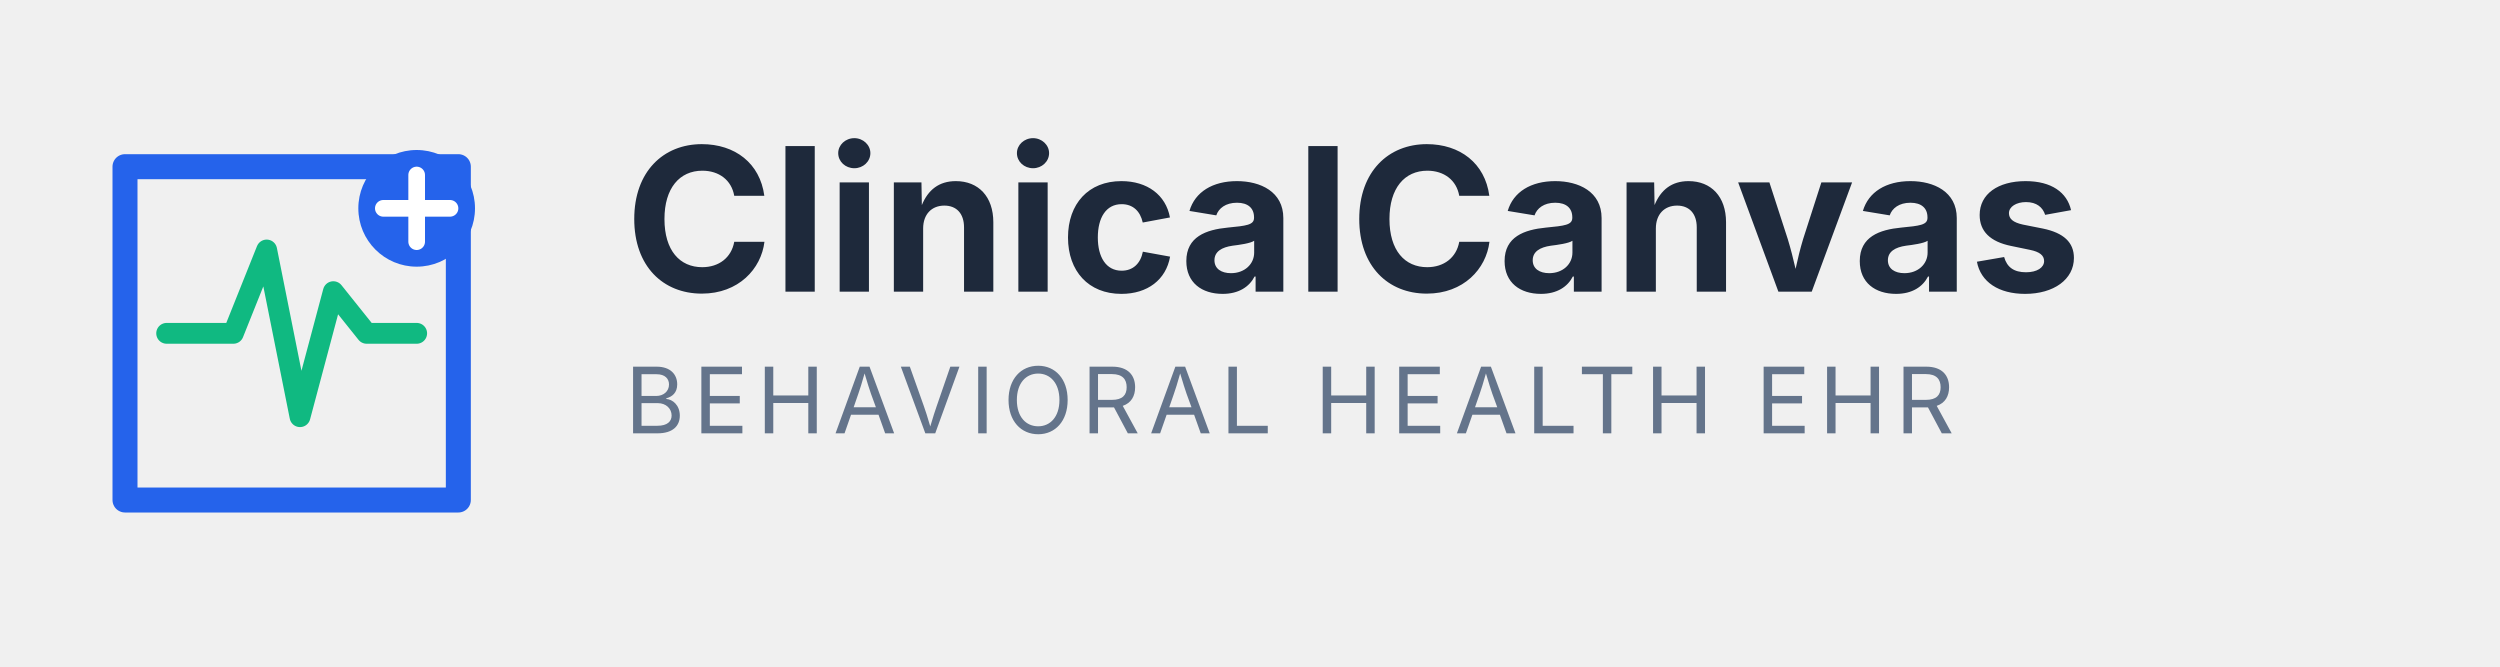
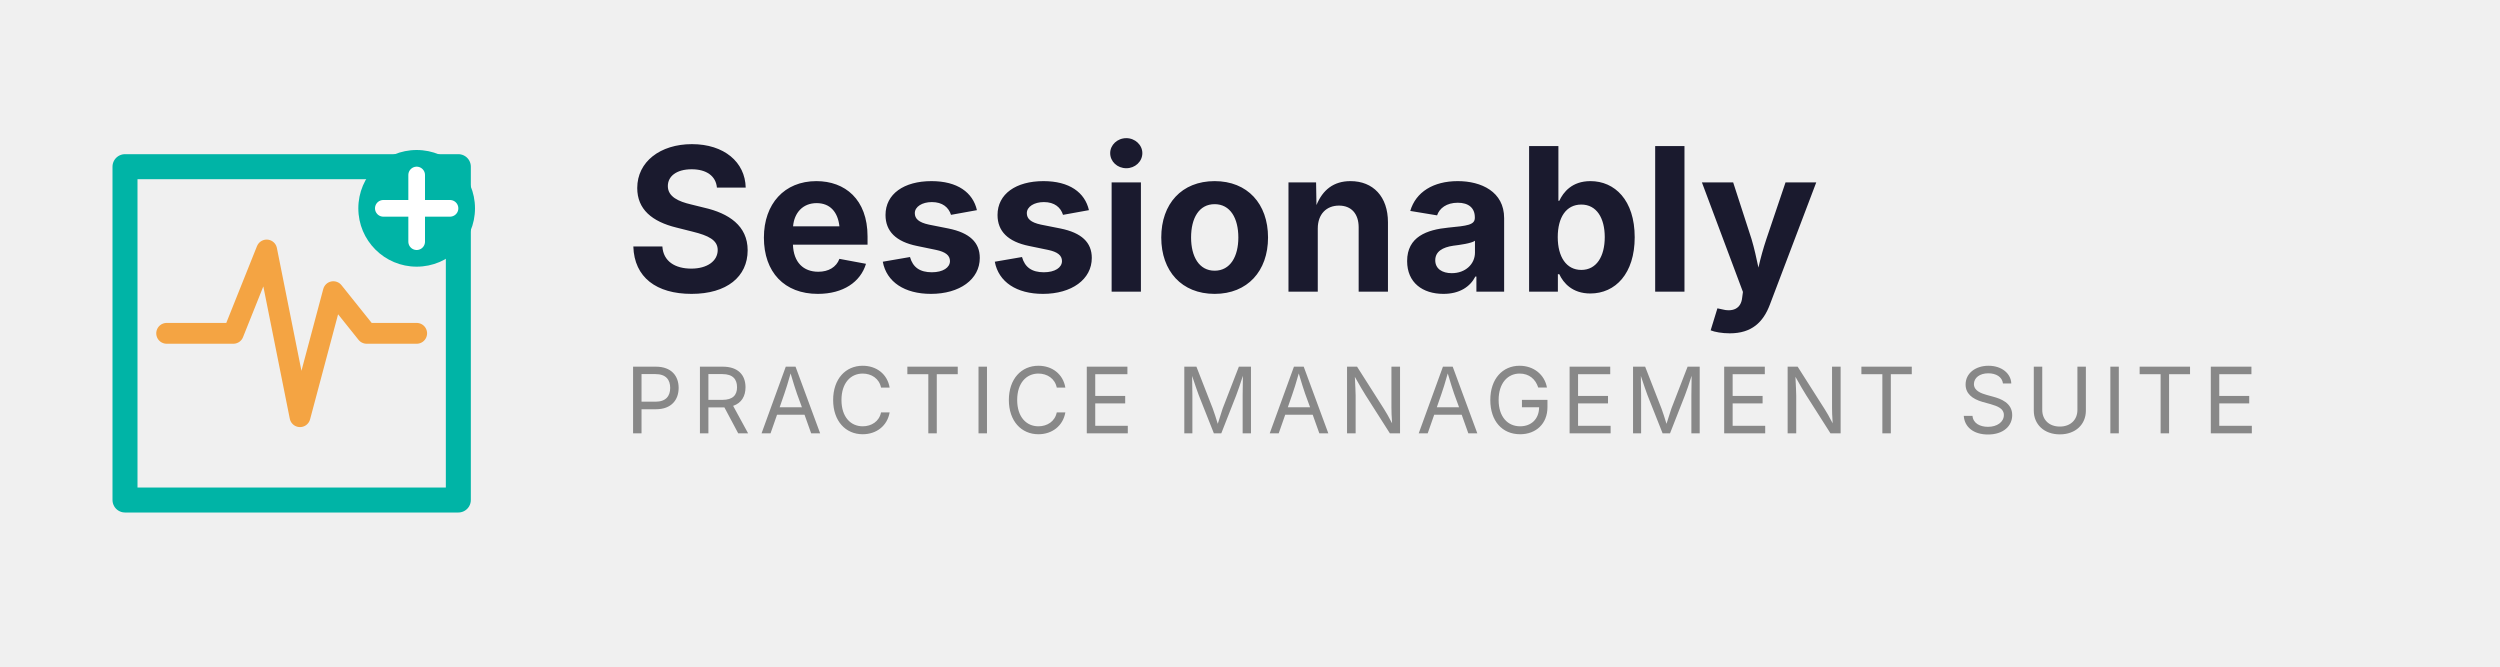
<svg xmlns="http://www.w3.org/2000/svg" width="300" height="80" viewBox="0 0 300 80">
  <g transform="translate(10, 15)">
-     <path d="M 5 5 L 5 45 M 45 5 L 45 45 M 5 5 L 45 5 L 45 45 L 5 45 Z" stroke="#2563eb" stroke-width="3" fill="none" stroke-linecap="round" stroke-linejoin="round" />
-     <path d="M 10 25 L 18 25 L 22 15 L 26 35 L 30 20 L 34 25 L 40 25" stroke="#10b981" stroke-width="2.5" fill="none" stroke-linecap="round" stroke-linejoin="round" />
-     <circle cx="40" cy="10" r="7" fill="#2563eb" />
+     <path d="M 5 5 L 5 45 M 45 5 L 45 45 M 5 5 L 45 5 L 45 45 L 5 45 Z" stroke="#00B4A6" stroke-width="3" fill="none" stroke-linecap="round" stroke-linejoin="round" />
+     <path d="M 10 25 L 18 25 L 22 15 L 26 35 L 30 20 L 34 25 L 40 25" stroke="#F4A443" stroke-width="2.5" fill="none" stroke-linecap="round" stroke-linejoin="round" />
+     <circle cx="40" cy="10" r="7" fill="#00B4A6" />
    <path d="M 40 6 L 40 14 M 36 10 L 44 10" stroke="white" stroke-width="2" stroke-linecap="round" />
  </g>
-   <text x="75" y="35" font-family="system-ui, -apple-system, sans-serif" font-size="24" font-weight="700" fill="#1e293b">ClinicalCanvas</text>
-   <text x="75" y="52" font-family="system-ui, -apple-system, sans-serif" font-size="11" font-weight="400" fill="#64748b" letter-spacing="1">BEHAVIORAL HEALTH EHR</text>
+   <text x="75" y="35" font-family="system-ui, -apple-system, sans-serif" font-size="24" font-weight="700" fill="#1A1A2E">Sessionably</text>
+   <text x="75" y="52" font-family="system-ui, -apple-system, sans-serif" font-size="11" font-weight="400" fill="#888888" letter-spacing="1">PRACTICE MANAGEMENT SUITE</text>
</svg>
